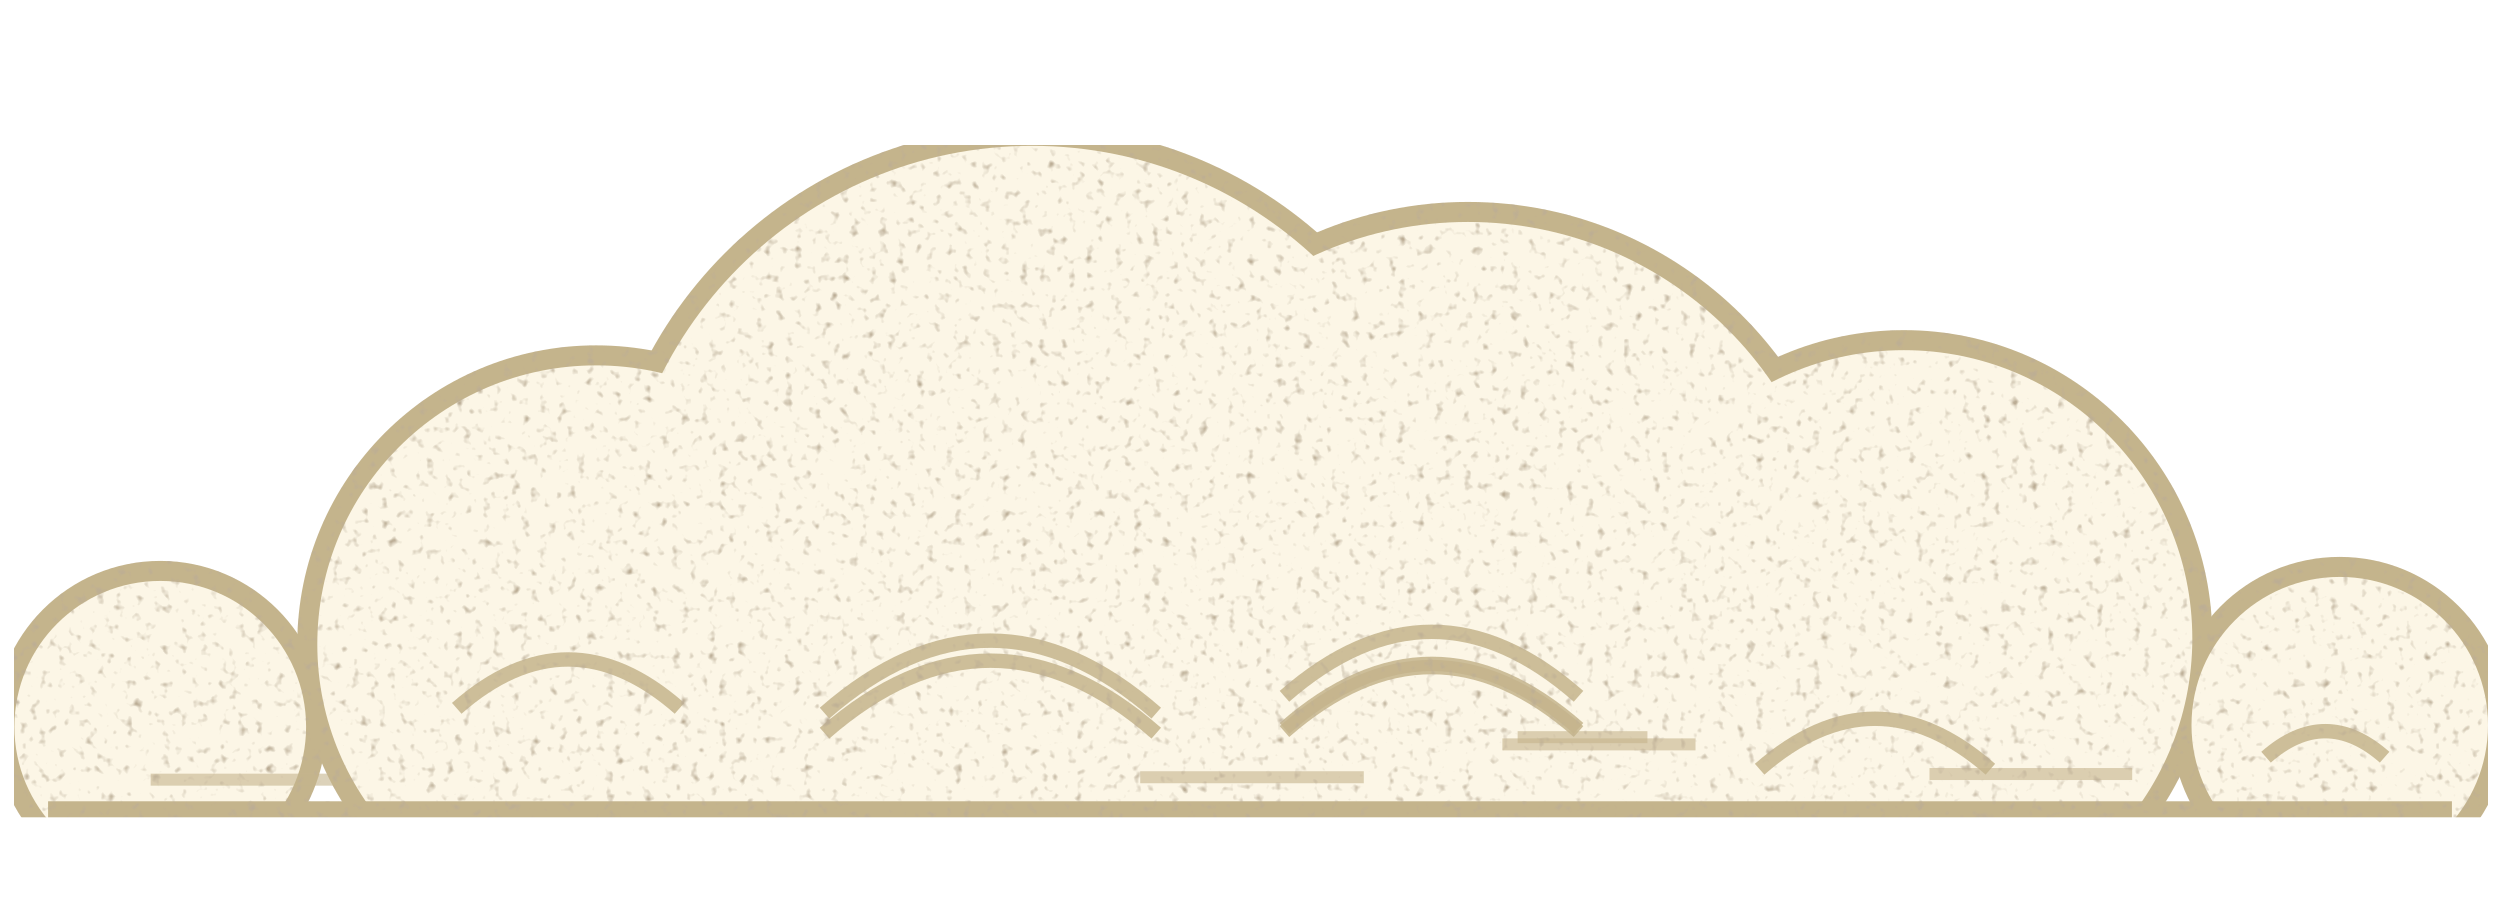
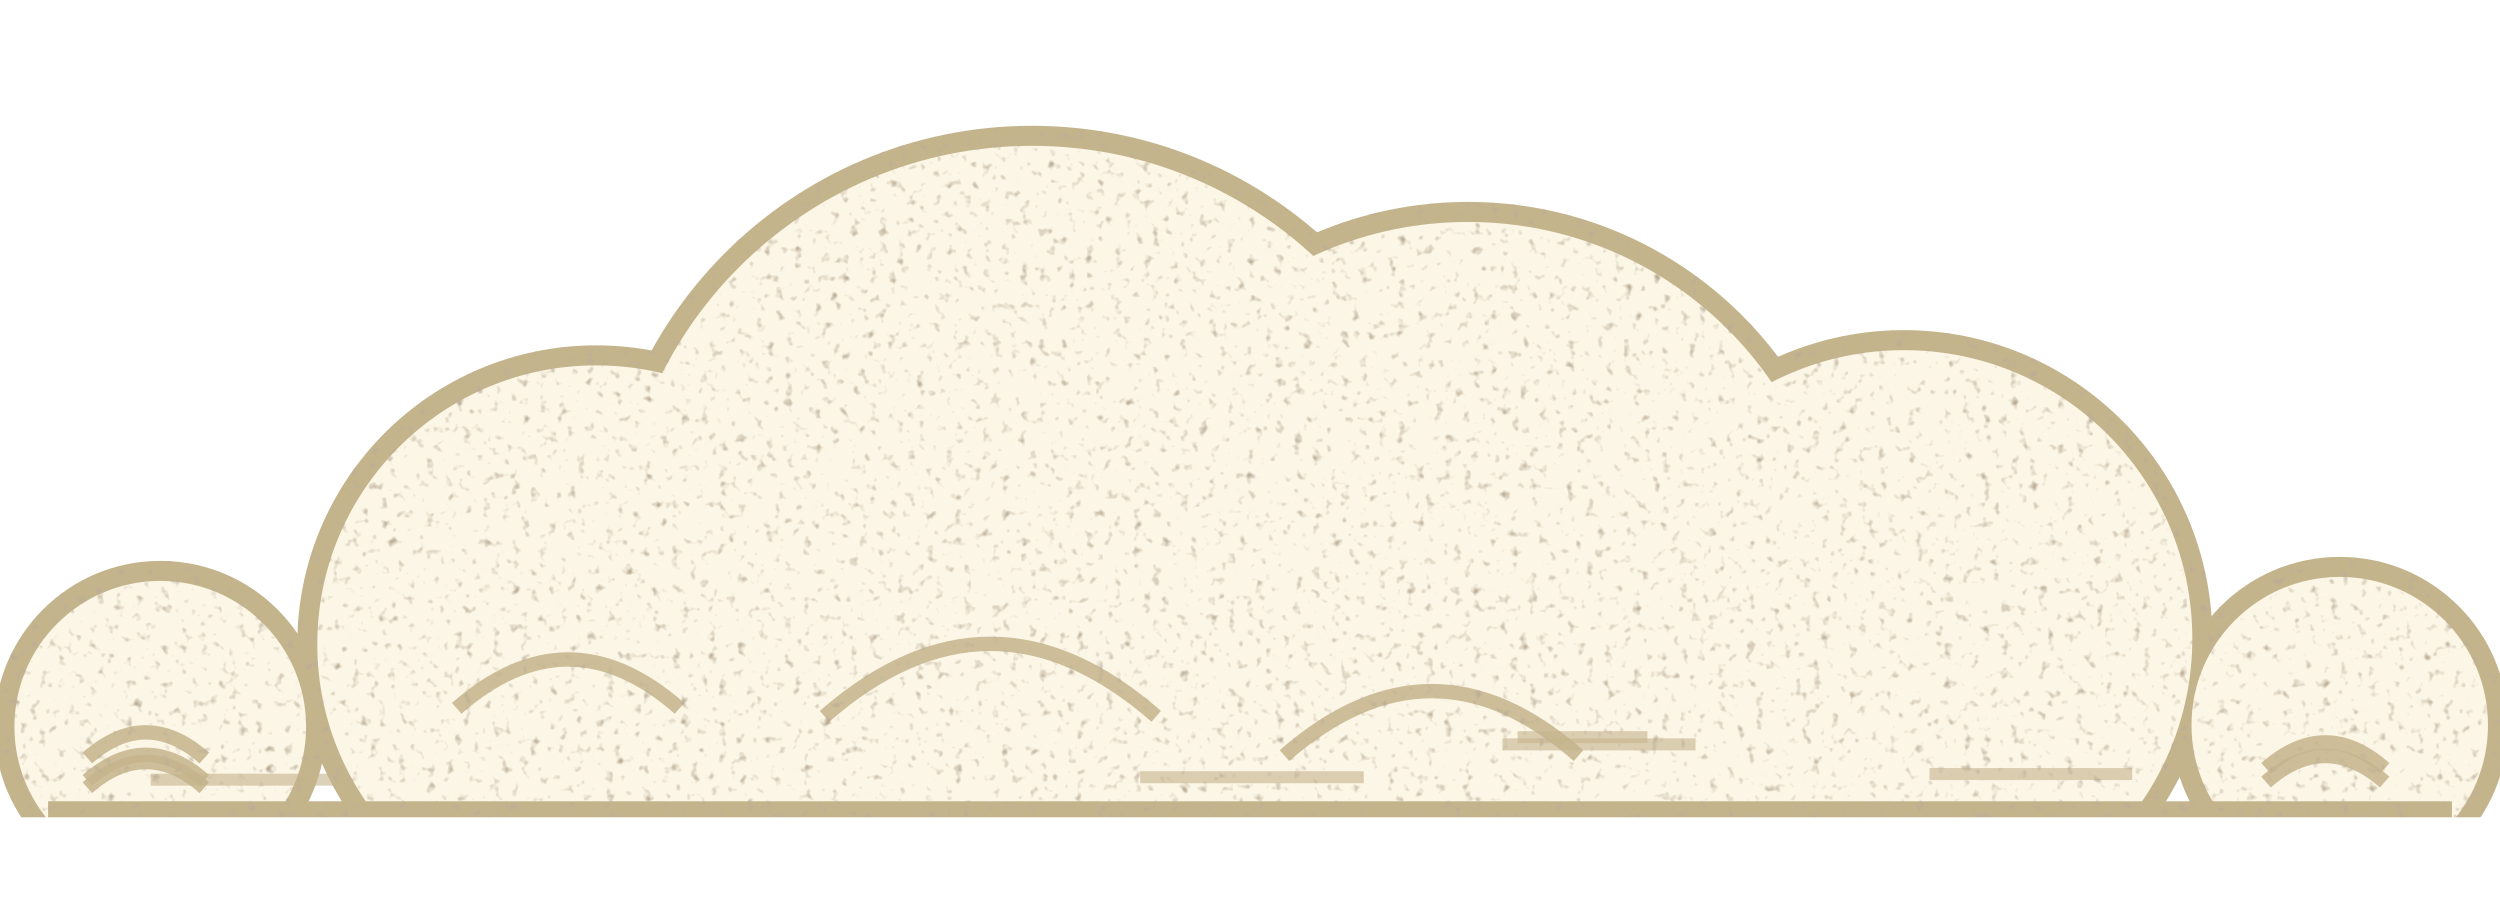
<svg xmlns="http://www.w3.org/2000/svg" viewBox="-6 -40 312 112" aria-hidden="true">
  <defs>
    <filter id="wob" x="-2%" y="-2%" width="104%" height="104%">
      <feTurbulence type="fractalNoise" baseFrequency="0.035" numOctaves="2" seed="5" result="n" />
      <feDisplacementMap in="SourceGraphic" in2="n" scale="3.2" />
    </filter>
-     <filter id="paper" x="0" y="0" width="100%" height="100%">
+     <filter id="paper" x="-3%" y="-3%" width="106%" height="106%">
      <feTurbulence type="fractalNoise" baseFrequency="0.85" numOctaves="2" seed="9" result="n" />
      <feColorMatrix in="n" type="matrix" values="0 0 0 0 .23  0 0 0 0 .16  0 0 0 0 .24  0 0 0 -2.2 1.25" result="spec" />
      <feComposite in="spec" in2="SourceAlpha" operator="in" result="s2" />
      <feMerge>
        <feMergeNode in="SourceGraphic" />
        <feMergeNode in="s2" />
      </feMerge>
    </filter>
-     <filter id="paperSoft" x="0" y="0" width="100%" height="100%">
+     <filter id="paperSoft" x="-4%" y="-4%" width="108%" height="108%">
      <feTurbulence type="fractalNoise" baseFrequency="0.85" numOctaves="2" seed="9" result="n" />
      <feColorMatrix in="n" type="matrix" values="0 0 0 0 .5  0 0 0 0 .42  0 0 0 0 .3  0 0 0 -3.4 1.35" result="spec" />
      <feComposite in="spec" in2="SourceAlpha" operator="in" result="s2" />
      <feMerge>
        <feMergeNode in="SourceGraphic" />
        <feMergeNode in="s2" />
      </feMerge>
    </filter>
    <pattern id="hatch" width="7" height="7" patternUnits="userSpaceOnUse" patternTransform="rotate(38)">
      <line x1="0" y1="0" x2="0" y2="7" stroke="#3b2a3d" stroke-width="1.3" opacity=".42" />
    </pattern>
    <pattern id="hatch2" width="5" height="5" patternUnits="userSpaceOnUse" patternTransform="rotate(-32)">
      <line x1="0" y1="0" x2="0" y2="5" stroke="#3b2a3d" stroke-width="1" opacity=".3" />
    </pattern>
  </defs>
  <clipPath id="cl3">
    <rect x="-10" y="-80" width="320" height="142" />
  </clipPath>
  <g filter="url(#paperSoft)" clip-path="url(#cl3)">
    <circle cx="14" cy="50.7" r="18.2" fill="#fcf6e6" stroke="#c4b48c" stroke-width="5" />
    <circle cx="68.4" cy="40.4" r="34.8" fill="#fcf6e6" stroke="#c4b48c" stroke-width="5" />
    <circle cx="122.8" cy="29.9" r="51.7" fill="#fcf6e6" stroke="#c4b48c" stroke-width="5" />
    <circle cx="177.2" cy="33.6" r="45.9" fill="#fcf6e6" stroke="#c4b48c" stroke-width="5" />
    <circle cx="231.6" cy="39.7" r="36" fill="#fcf6e6" stroke="#c4b48c" stroke-width="5" />
    <circle cx="286" cy="50.5" r="18.5" fill="#fcf6e6" stroke="#c4b48c" stroke-width="5" />
    <circle cx="14" cy="50.7" r="18.2" fill="#fcf6e6" />
    <circle cx="68.4" cy="40.4" r="34.8" fill="#fcf6e6" />
    <circle cx="122.8" cy="29.9" r="51.7" fill="#fcf6e6" />
    <circle cx="177.2" cy="33.6" r="45.9" fill="#fcf6e6" />
    <circle cx="231.6" cy="39.7" r="36" fill="#fcf6e6" />
    <circle cx="286" cy="50.5" r="18.5" fill="#fcf6e6" />
    <path d="M0 62H300" stroke="#c4b48c" stroke-width="4" />
-     <path d="M154.3 51.3q18.4 -16.1 36.7 0" stroke="#c4b48c" stroke-width="1.8" fill="none" opacity=".85" />
-     <path d="M154.3 46.9q18.4 -16.1 36.7 0" stroke="#c4b48c" stroke-width="1.8" fill="none" opacity=".85" />
-     <path d="M96.9 51.5q20.7 -18.1 41.4 0" stroke="#c4b48c" stroke-width="1.8" fill="none" opacity=".85" />
-     <path d="M213.6 56q14.4 -12.6 28.8 0" stroke="#c4b48c" stroke-width="1.8" fill="none" opacity=".85" />
+     <path d="M276.8 57.6q7.4 -6.5 14.8 0" stroke="#c4b48c" stroke-width="1.8" fill="none" opacity=".85" />
+     <path d="M276.8 55.9q7.4 -6.5 14.8 0" stroke="#c4b48c" stroke-width="1.8" fill="none" opacity=".85" />
+     <path d="M4.9 58.3q7.3 -6.4 14.6 0" stroke="#c4b48c" stroke-width="1.8" fill="none" opacity=".85" />
+     <path d="M154.3 54.3q18.4 -16.1 36.7 0" stroke="#c4b48c" stroke-width="1.8" fill="none" opacity=".85" />
    <path d="M51 48.4q13.9 -12.2 27.8 0" stroke="#c4b48c" stroke-width="1.8" fill="none" opacity=".85" />
-     <path d="M154.3 50.9q18.4 -16.1 36.7 0" stroke="#c4b48c" stroke-width="1.8" fill="none" opacity=".85" />
-     <path d="M276.8 54.5q7.4 -6.5 14.8 0" stroke="#c4b48c" stroke-width="1.8" fill="none" opacity=".85" />
-     <path d="M96.9 49q20.7 -18.1 41.4 0" stroke="#c4b48c" stroke-width="1.8" fill="none" opacity=".85" />
+     <path d="M96.9 49.4q20.7 -18.1 41.4 0" stroke="#c4b48c" stroke-width="1.8" fill="none" opacity=".85" />
+     <path d="M4.9 54.6q7.3 -6.4 14.6 0" stroke="#c4b48c" stroke-width="1.8" fill="none" opacity=".85" />
+     <path d="M4.9 57.4q7.3 -6.4 14.6 0" stroke="#c4b48c" stroke-width="1.8" fill="none" opacity=".85" />
    <path d="M136.3 57h27.9" stroke="#c4b48c" stroke-width="1.5" opacity=".6" />
    <path d="M12.8 57.3h22.8" stroke="#c4b48c" stroke-width="1.5" opacity=".6" />
    <path d="M234.8 56.6h25.3" stroke="#c4b48c" stroke-width="1.5" opacity=".6" />
    <path d="M181.5 52.9h24.1" stroke="#c4b48c" stroke-width="1.5" opacity=".6" />
    <path d="M183.4 52h16.2" stroke="#c4b48c" stroke-width="1.5" opacity=".6" />
  </g>
</svg>
